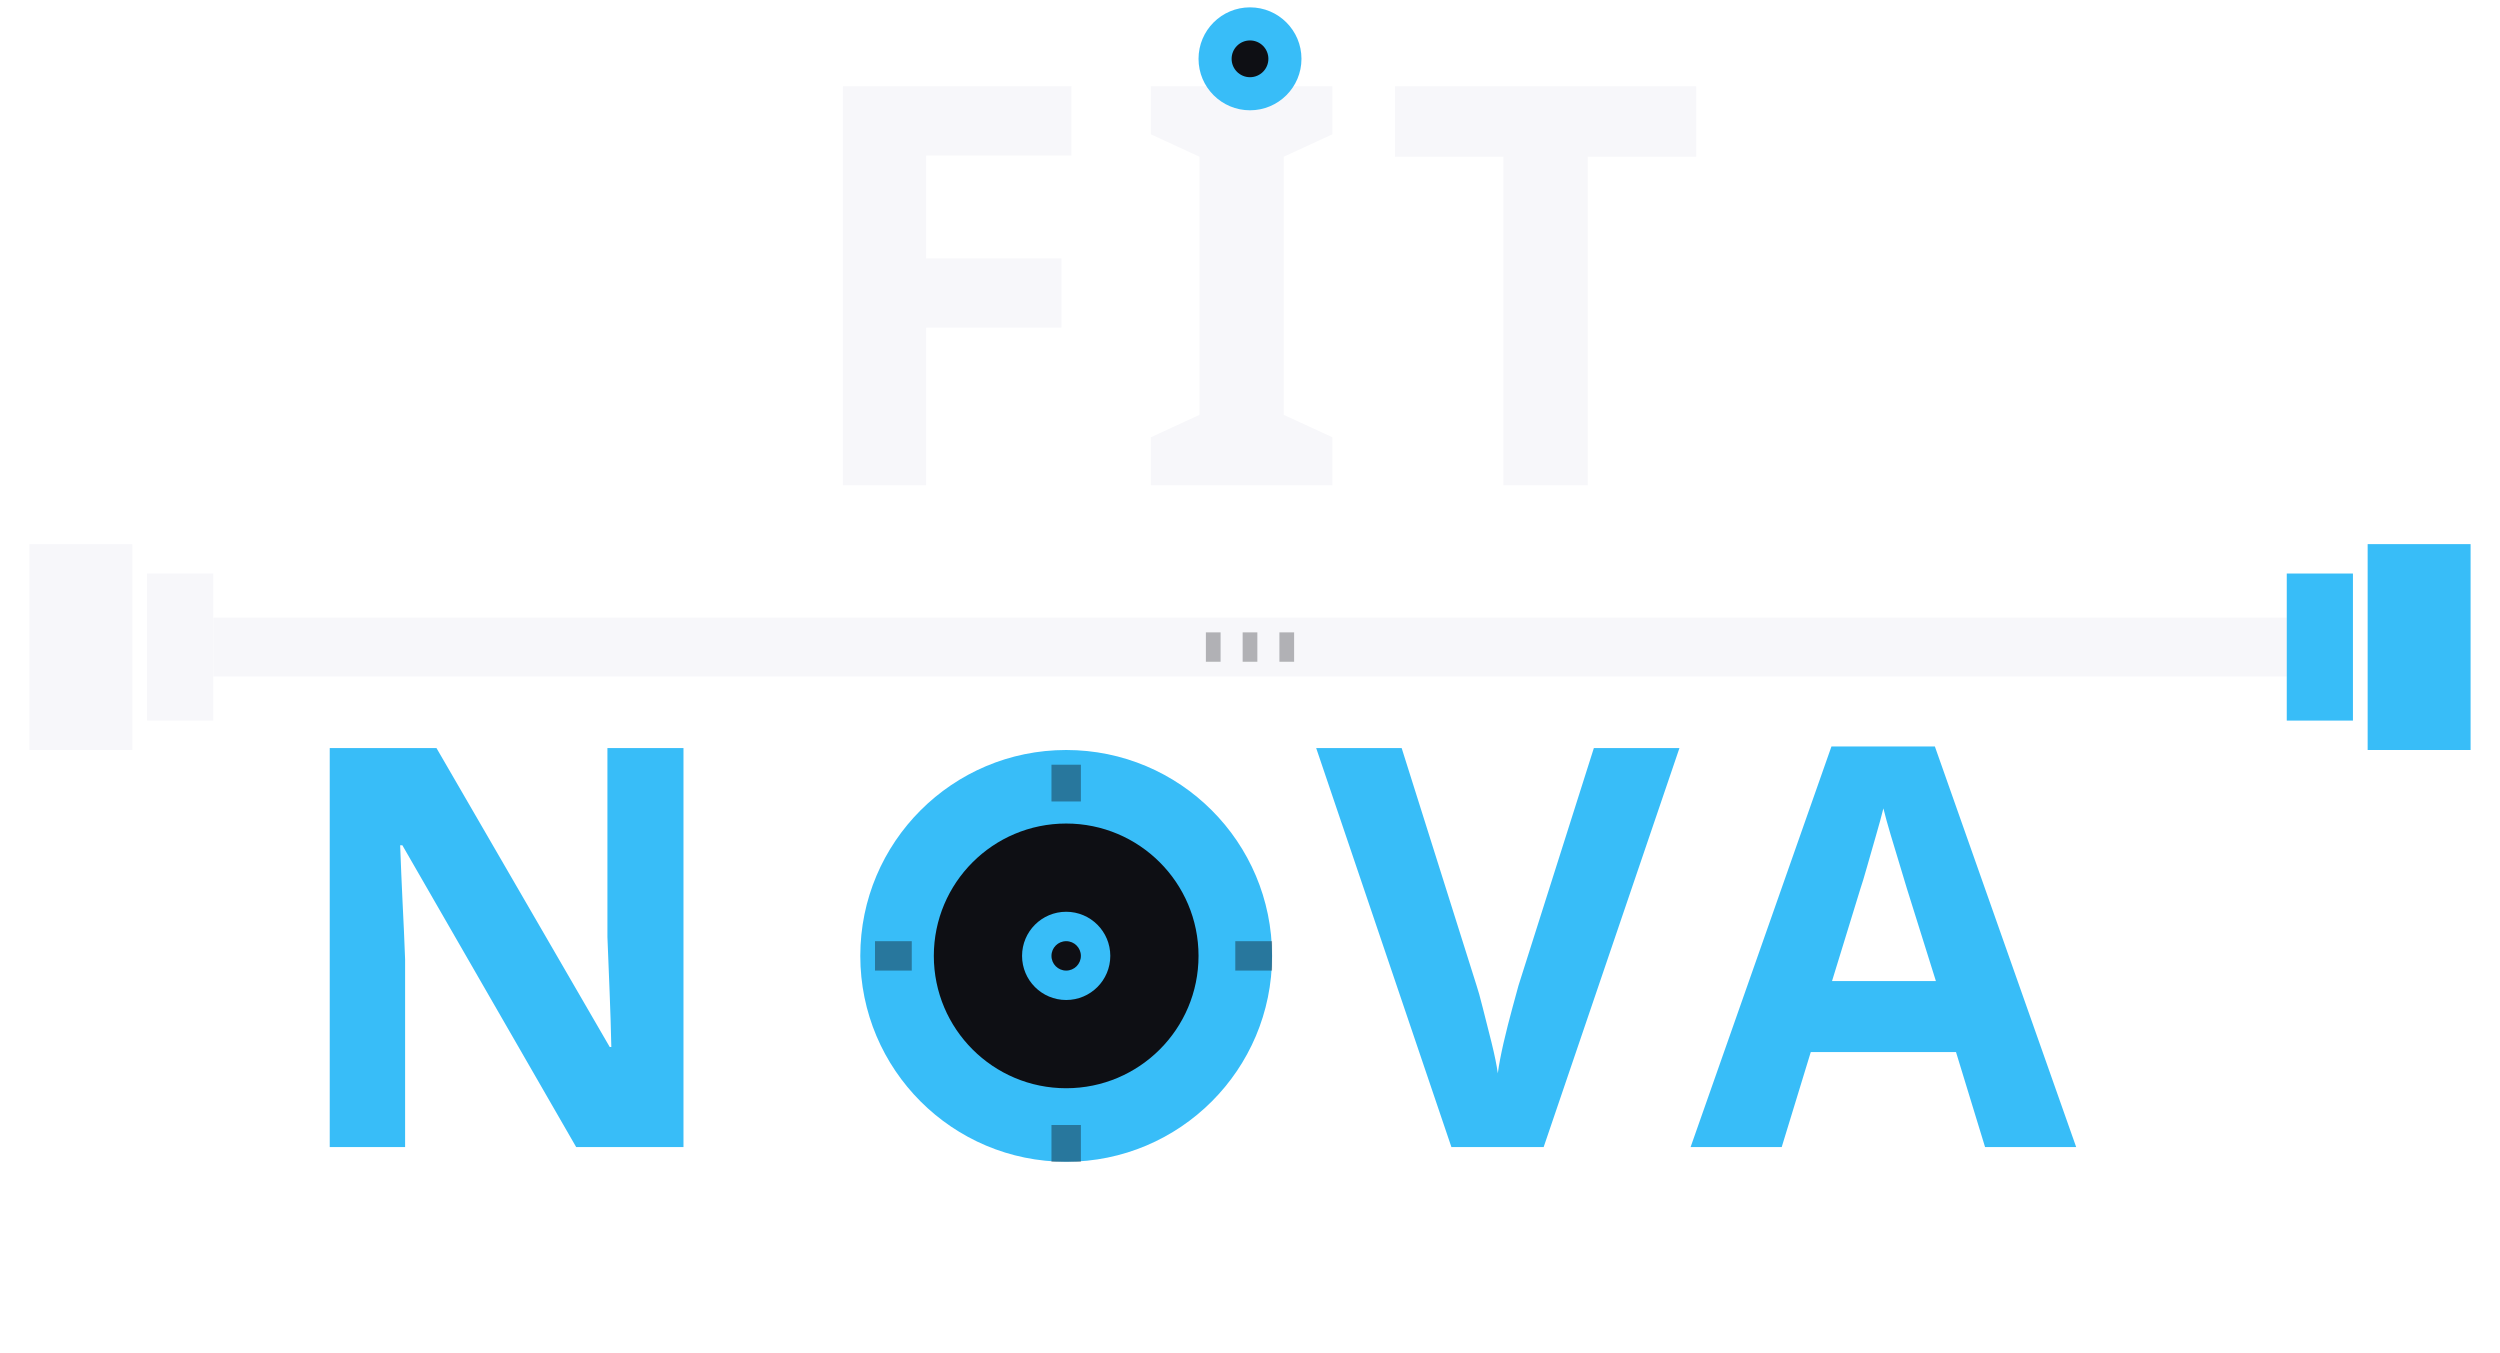
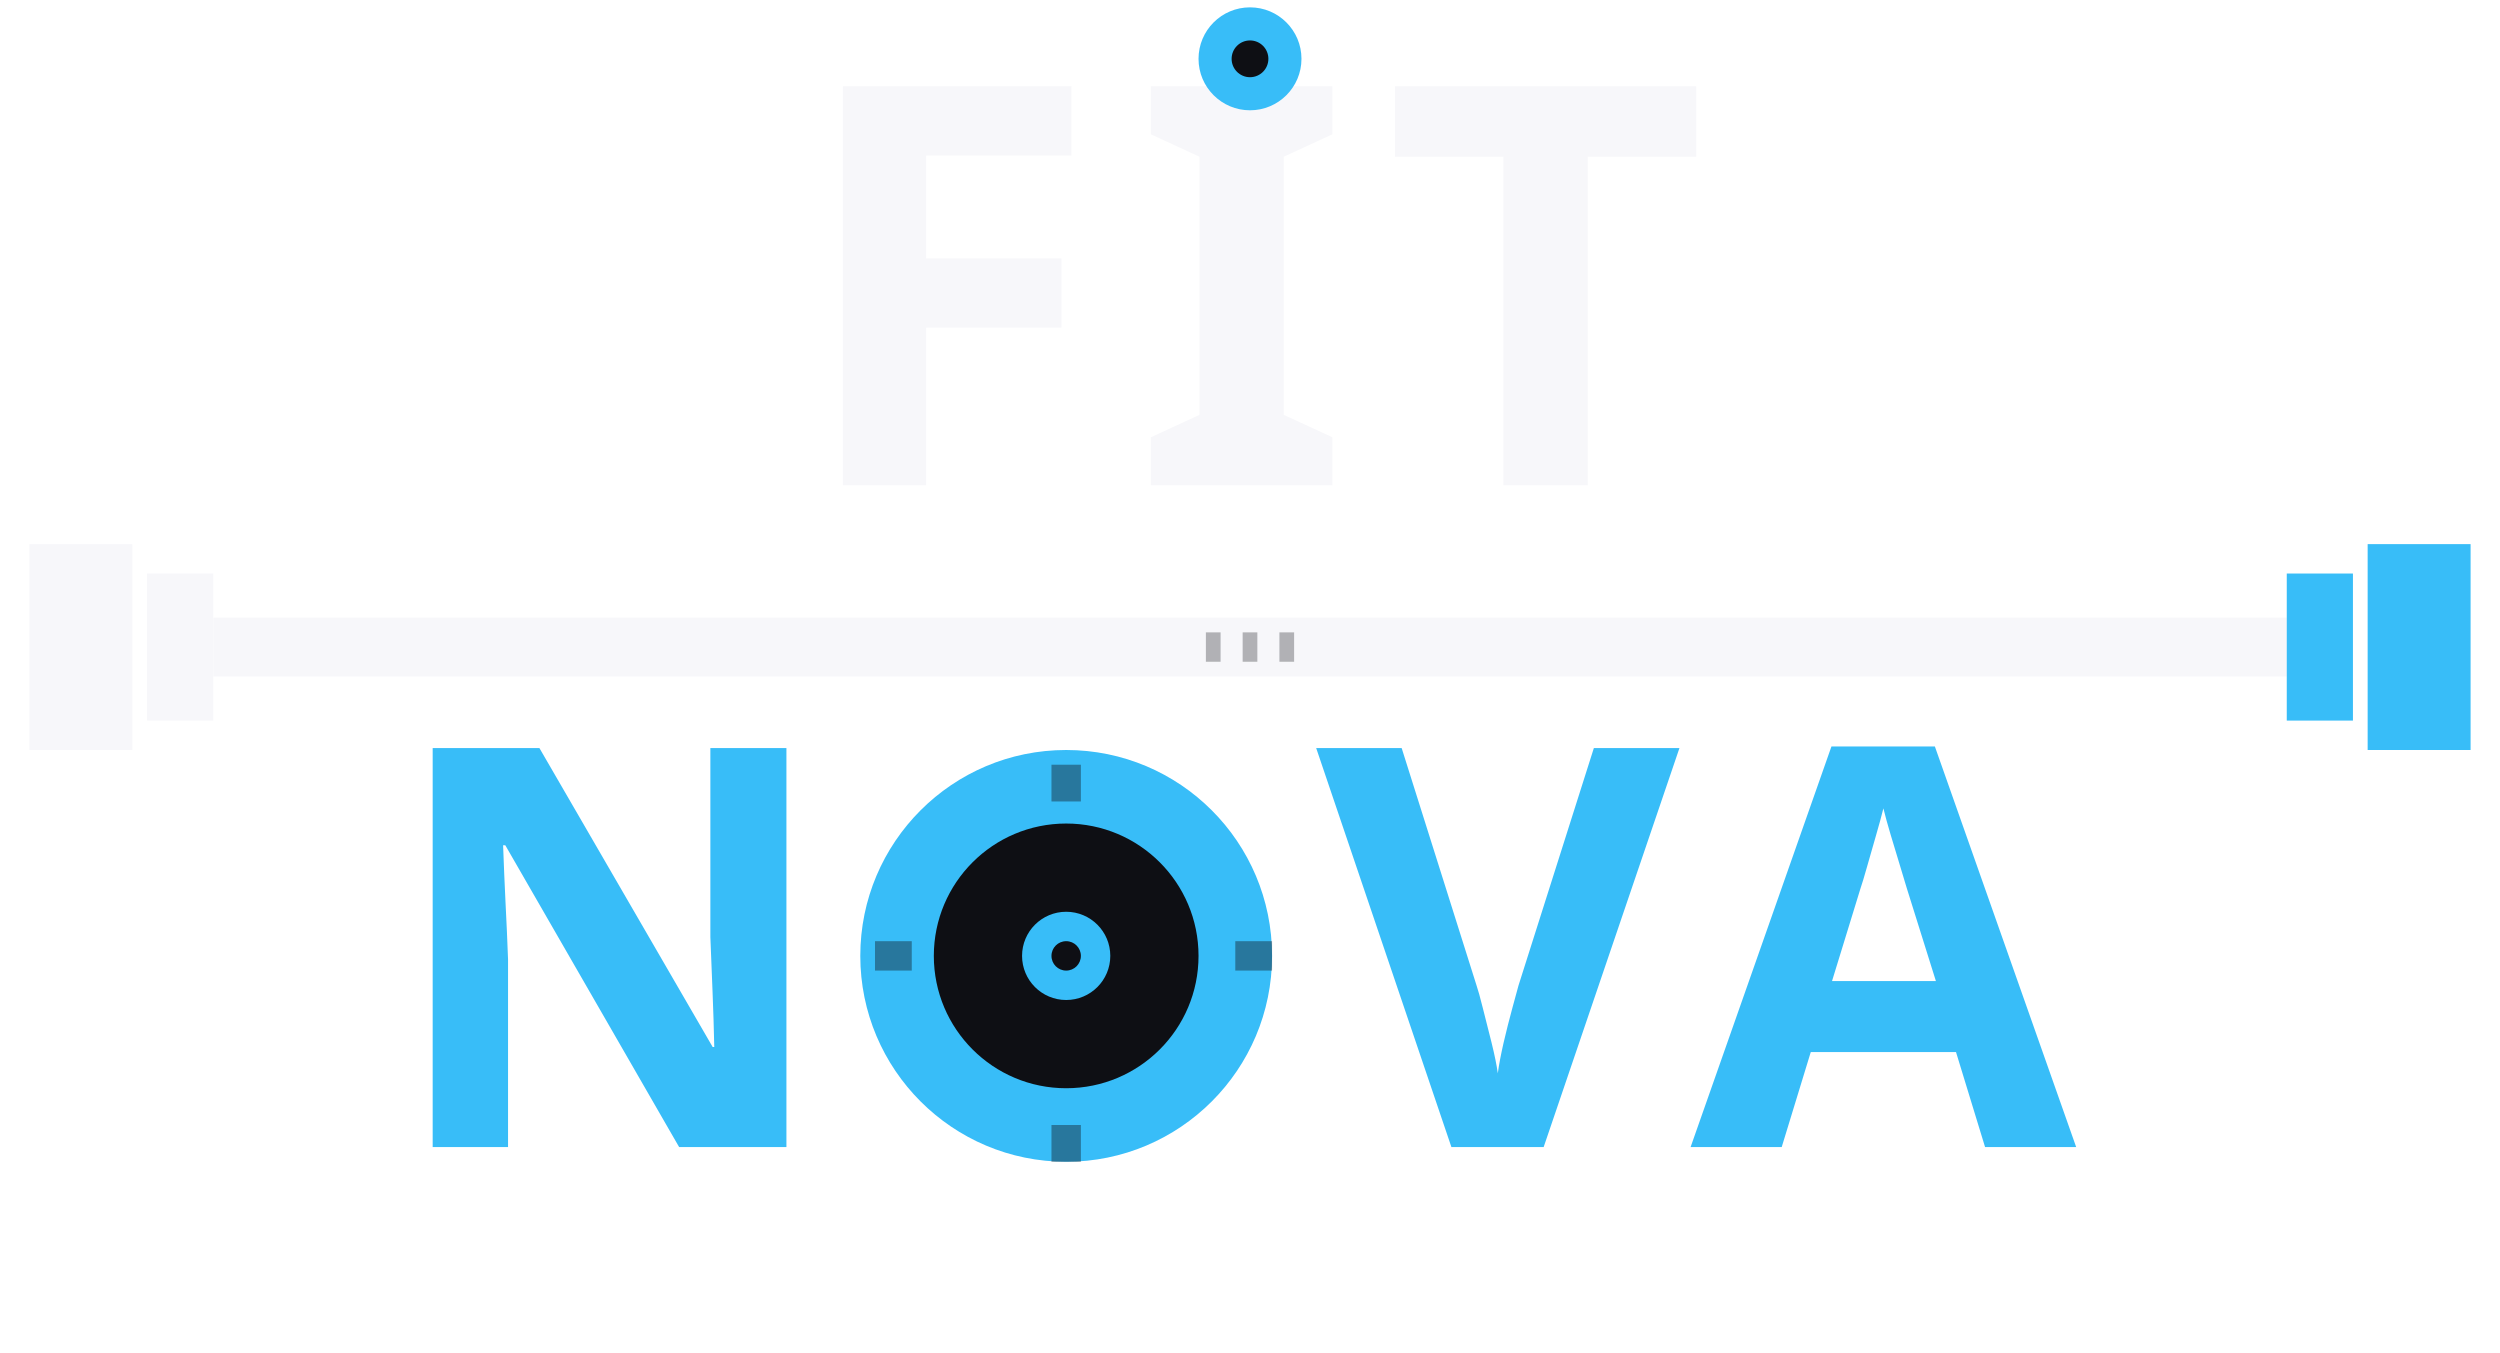
<svg xmlns="http://www.w3.org/2000/svg" width="340" height="184" viewBox="0 0 340 184">
  <defs>
    
  </defs>
  <text x="170" y="66" text-anchor="middle" style="font-family:'Sora',sans-serif;font-weight:800;font-size:76px;letter-spacing:0.06em;fill:#F7F7FA">FIT</text>
  <circle cx="170" cy="8" r="7" fill="#38BDF8" />
  <circle cx="170" cy="8" r="2.5" fill="#0E0F14" />
  <rect x="4" y="74" width="14" height="28" fill="#F7F7FA" />
  <rect x="20" y="78" width="9" height="20" fill="#F7F7FA" />
  <rect x="29" y="84" width="282" height="8" fill="#F7F7FA" />
  <rect x="311" y="78" width="9" height="20" fill="#38BDF8" />
  <rect x="322" y="74" width="14" height="28" fill="#38BDF8" />
  <rect x="164" y="86" width="2" height="4" fill="#0E0F14" opacity="0.3" />
  <rect x="169" y="86" width="2" height="4" fill="#0E0F14" opacity="0.3" />
  <rect x="174" y="86" width="2" height="4" fill="#0E0F14" opacity="0.3" />
-   <text x="38" y="156" style="font-family:'Sora',sans-serif;font-weight:800;font-size:76px;letter-spacing:0.06em;fill:#38BDF8">N</text>
+   <text x="52" y="156" style="font-family:'Sora',sans-serif;font-weight:800;font-size:76px;letter-spacing:0.06em;fill:#38BDF8">N</text>
  <circle cx="145" cy="130" r="28" fill="#38BDF8" />
  <circle cx="145" cy="130" r="18" fill="#0E0F14" />
  <circle cx="145" cy="130" r="6" fill="#38BDF8" />
  <circle cx="145" cy="130" r="2" fill="#0E0F14" />
  <rect x="143" y="104" width="4" height="5" fill="#0E0F14" opacity="0.4" />
  <rect x="143" y="153" width="4" height="5" fill="#0E0F14" opacity="0.4" />
  <rect x="119" y="128" width="5" height="4" fill="#0E0F14" opacity="0.4" />
  <rect x="168" y="128" width="5" height="4" fill="#0E0F14" opacity="0.4" />
  <text x="179" y="156" style="font-family:'Sora',sans-serif;font-weight:800;font-size:76px;letter-spacing:0.06em;fill:#38BDF8">VA</text>
</svg>
